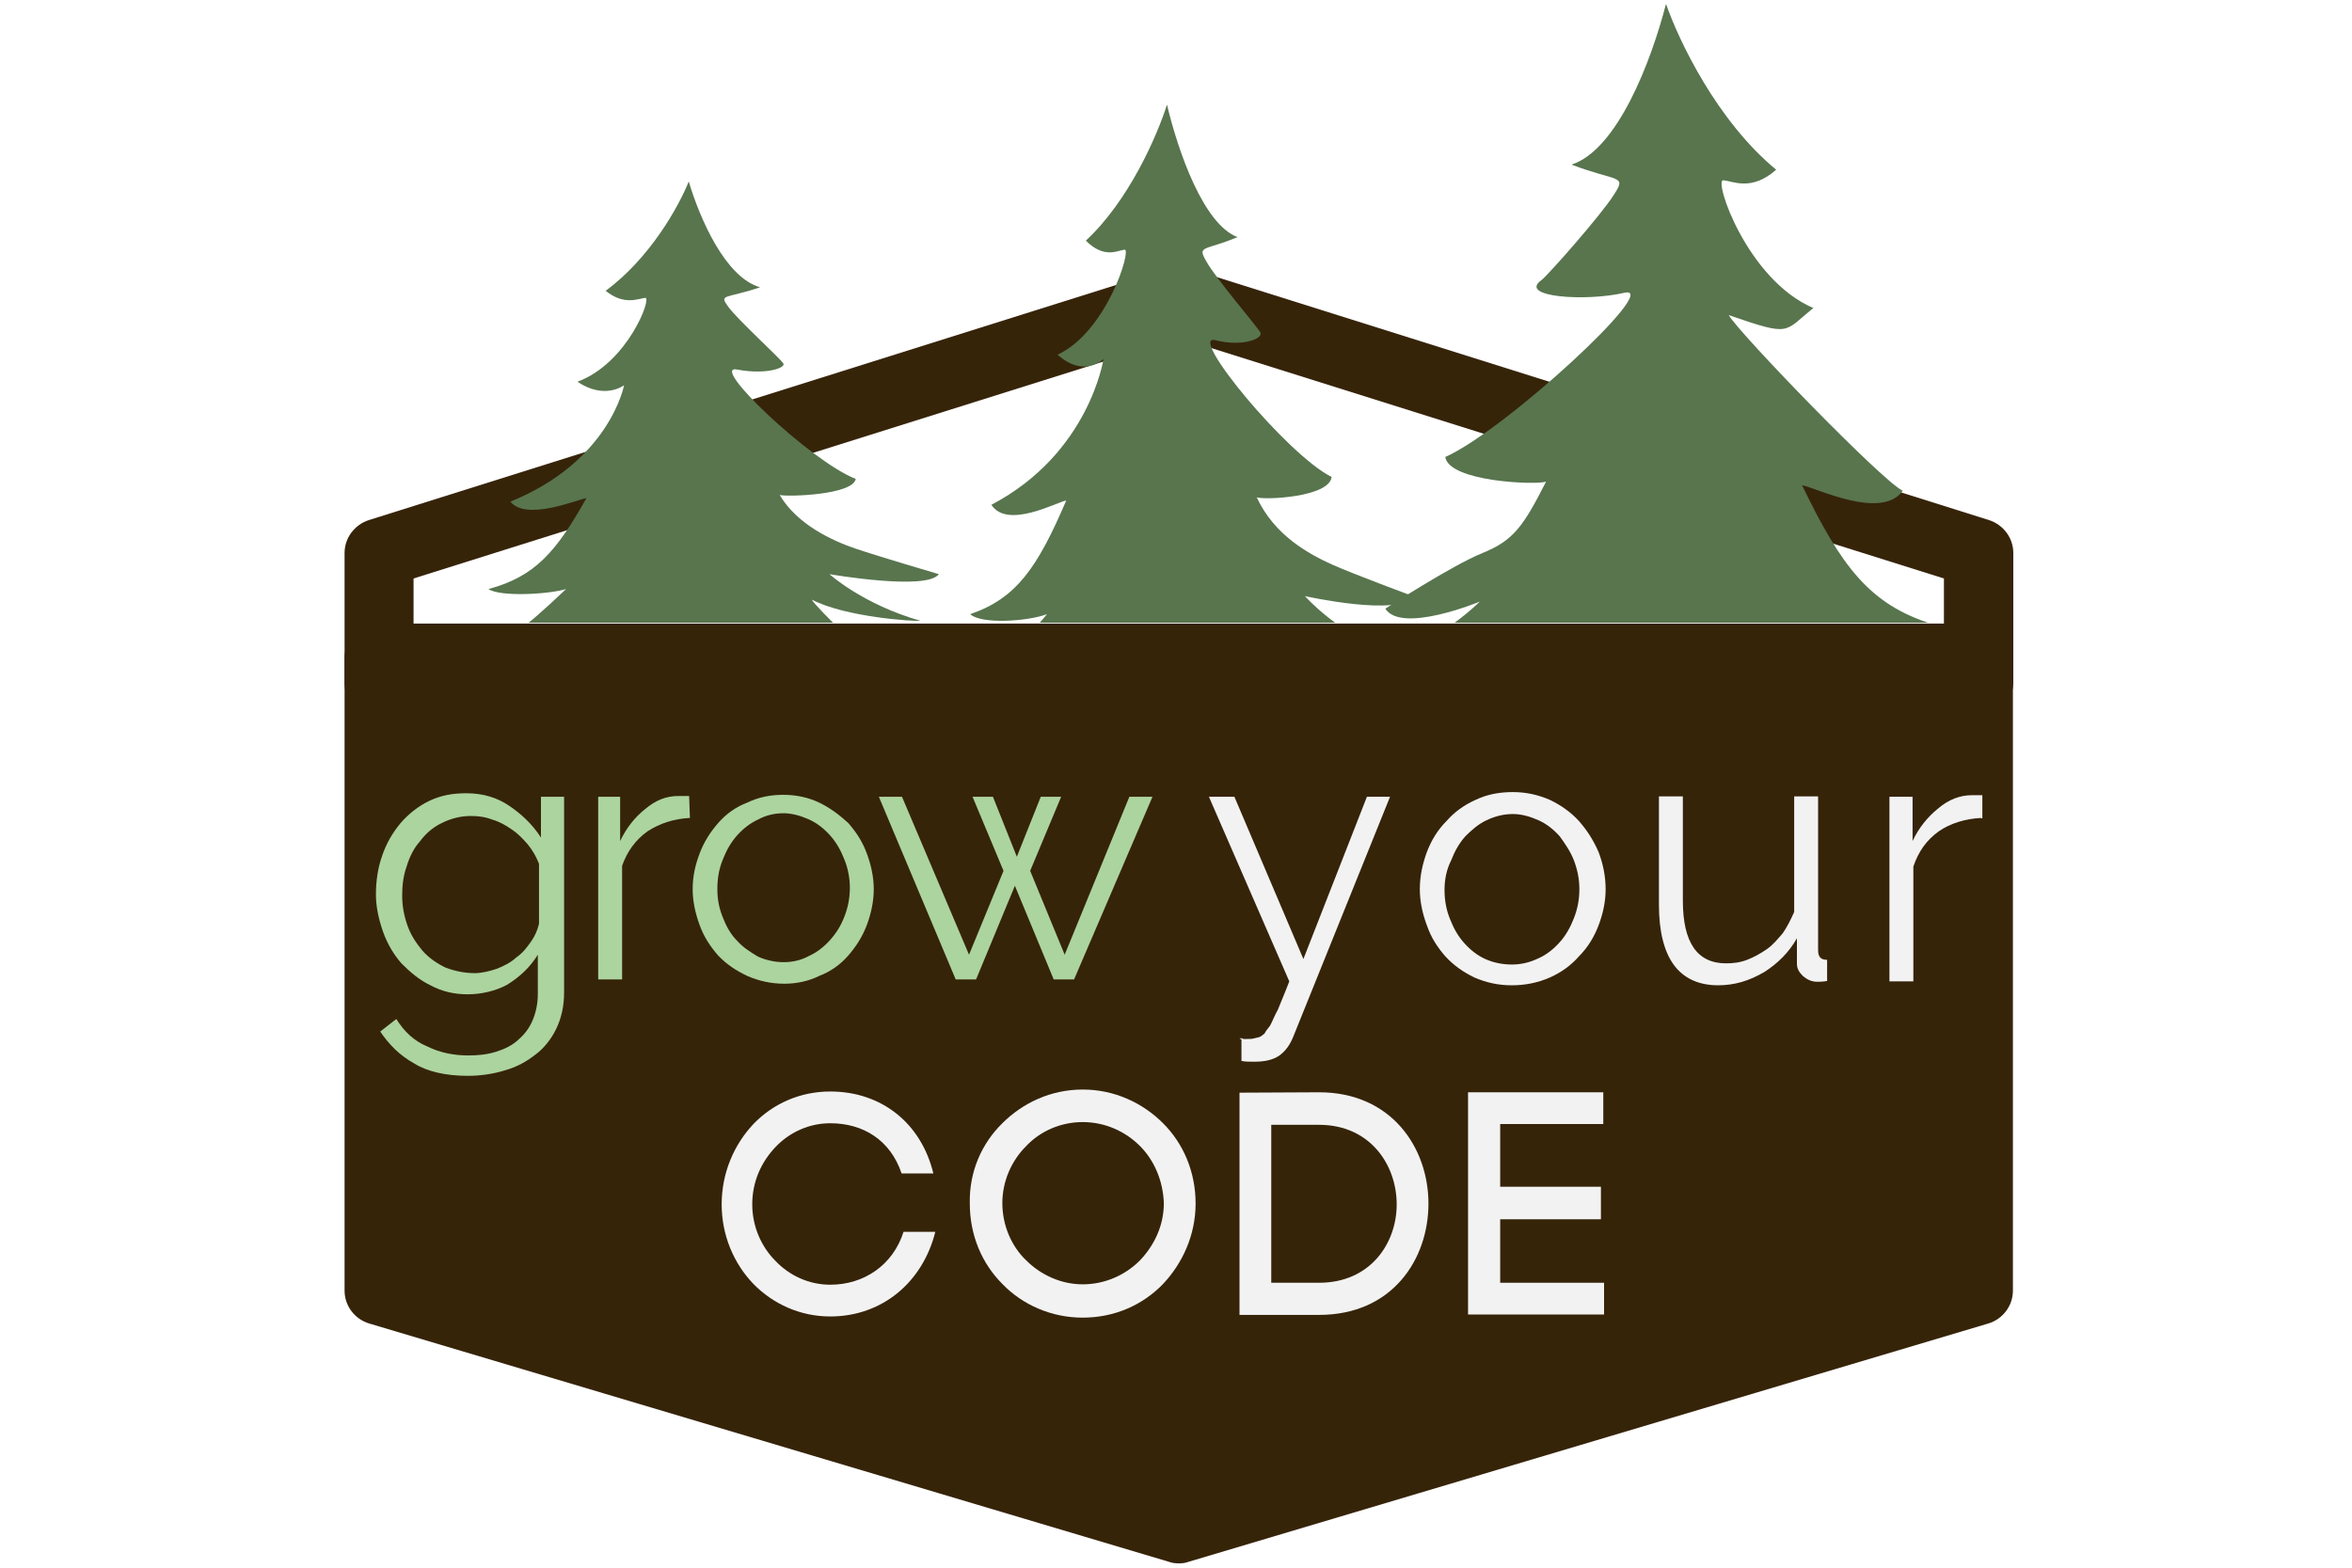
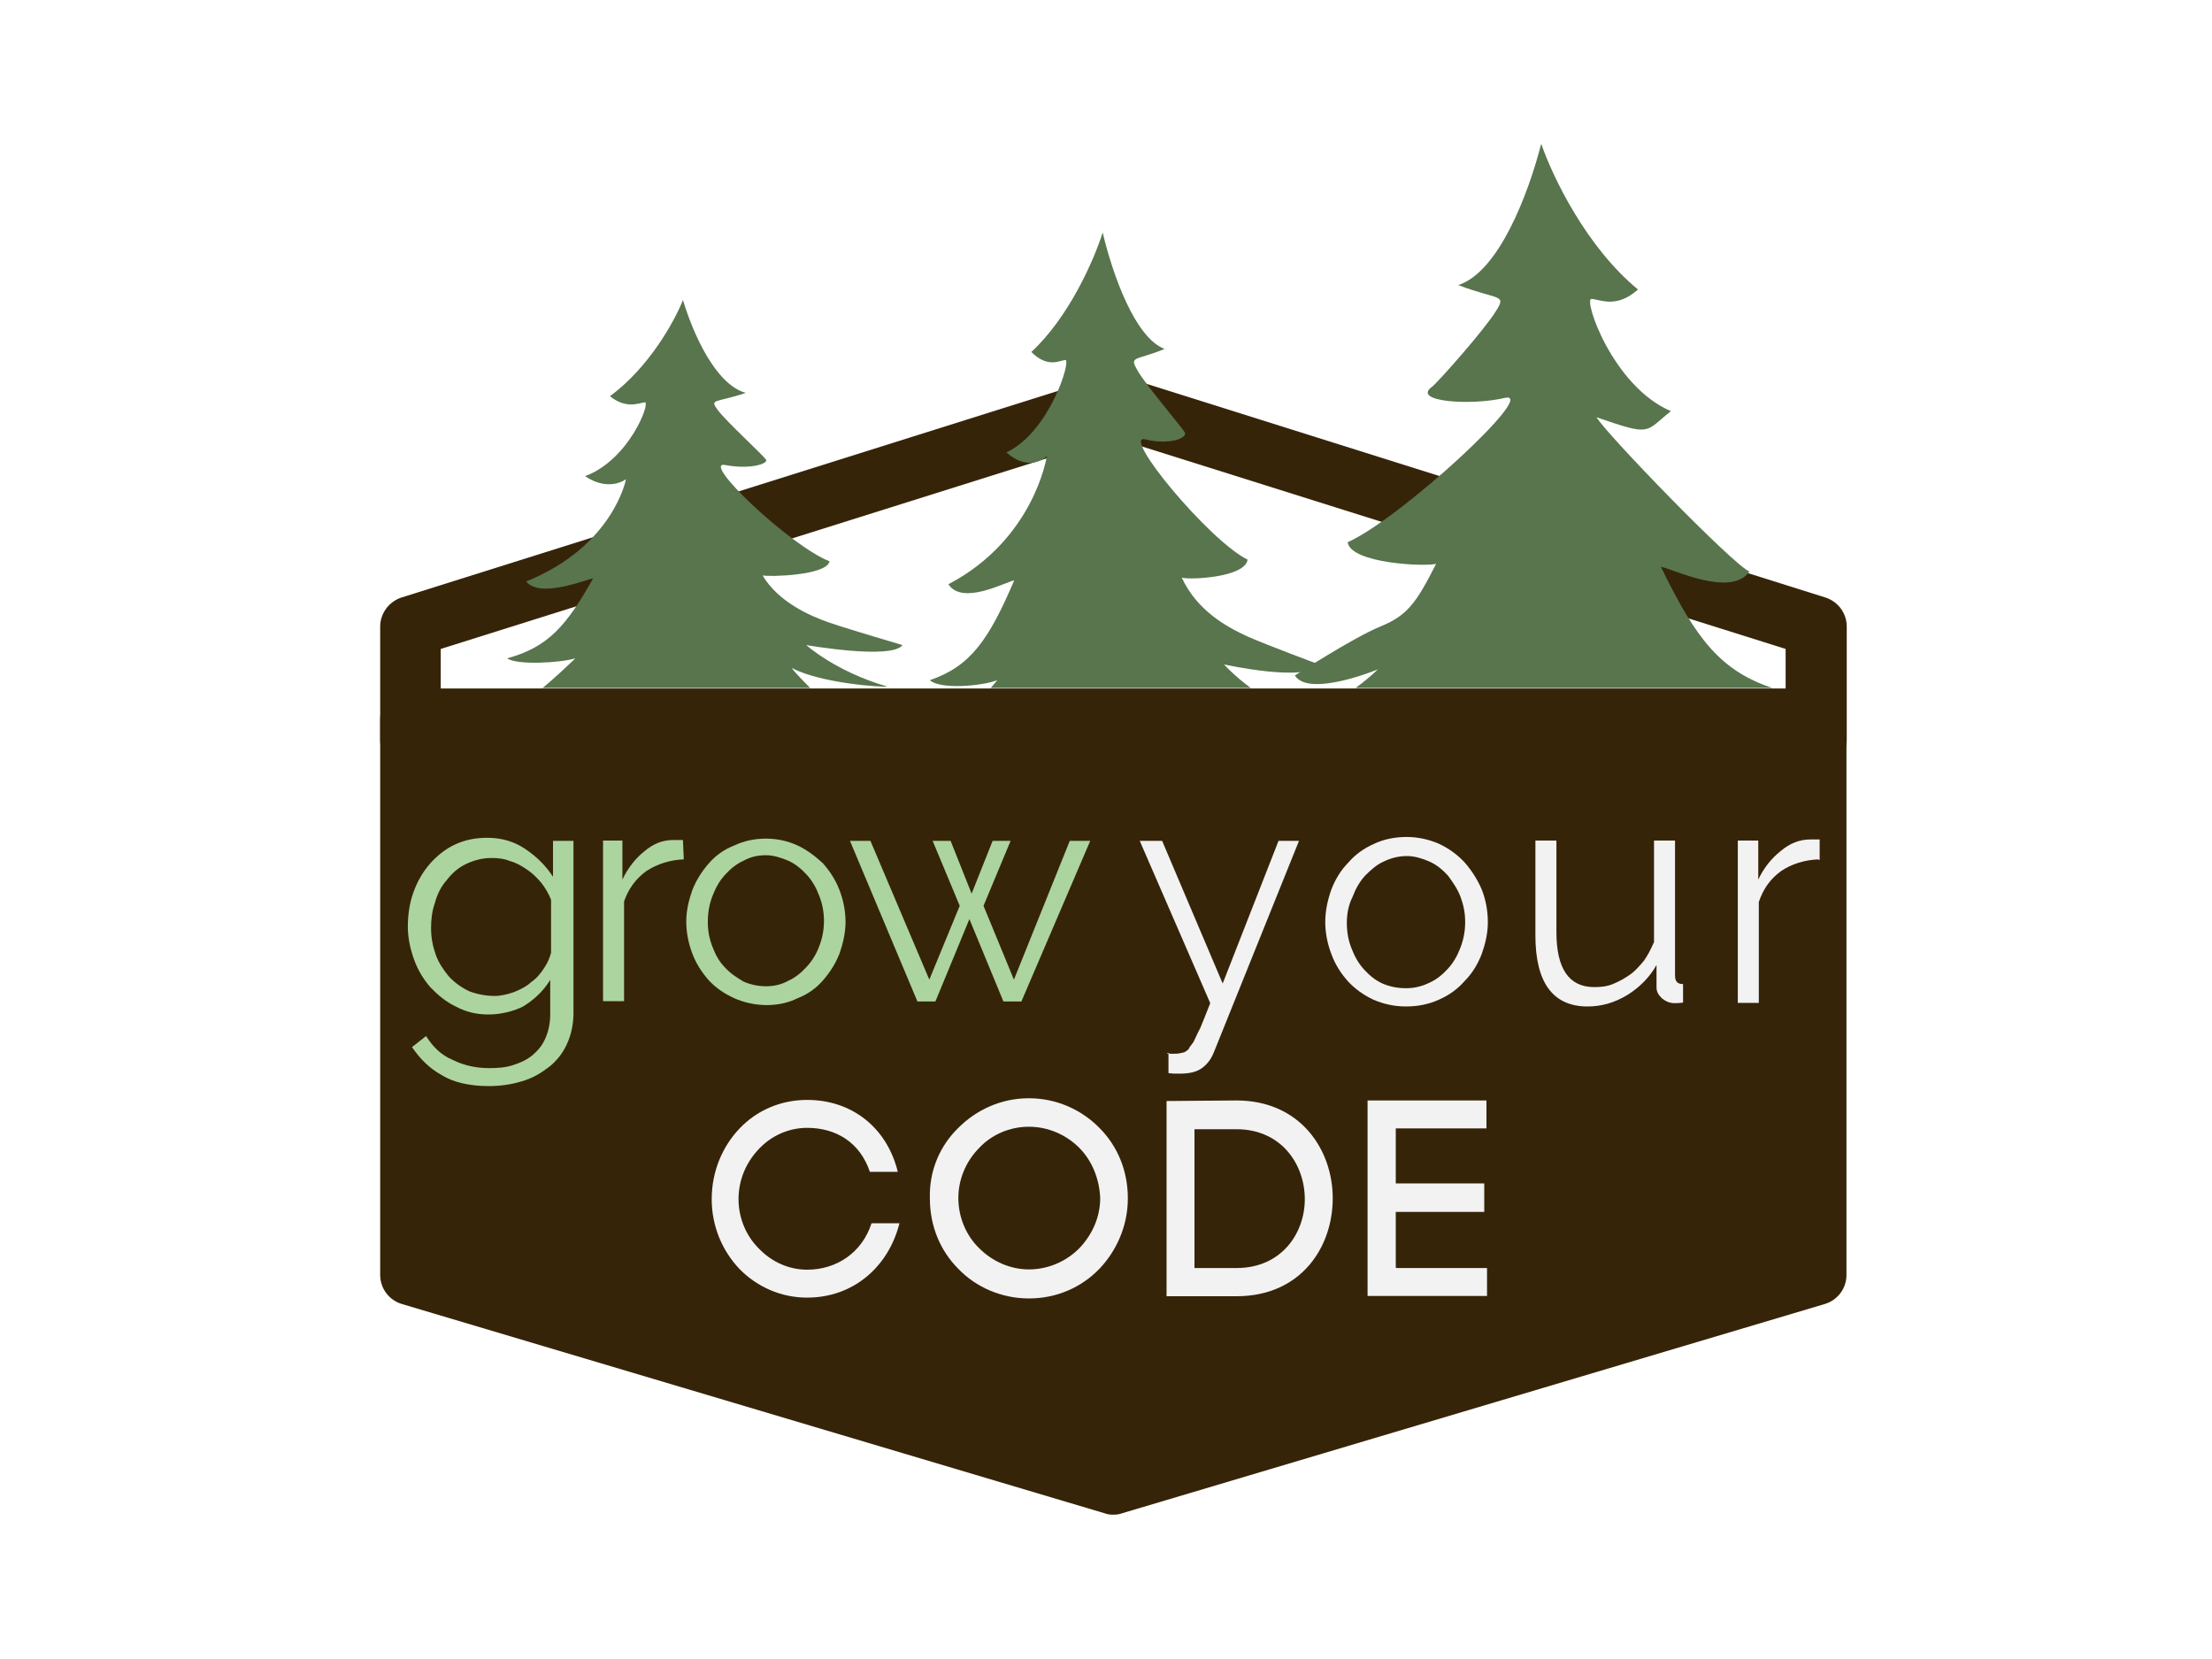
- <svg xmlns="http://www.w3.org/2000/svg" xmlns:xlink="http://www.w3.org/1999/xlink" version="1.1" id="Layer_1" x="0px" y="0px" viewBox="0 0 600 400" style="enable-background:new 0 0 600 400;" xml:space="preserve">
+ <svg xmlns="http://www.w3.org/2000/svg" xmlns:xlink="http://www.w3.org/1999/xlink" version="1.1" id="Layer_1" x="0px" y="0px" viewBox="0 0 800 600" style="enable-background:new 0 0 800 600;" xml:space="preserve">
  <style type="text/css">
	.st0{fill:#362409;}
	.st1{fill:#F2F2F2;}
	.st2{fill:#ACD49F;}
	.st3{clip-path:url(#SVGID_2_);fill:#58754E;}
	.st4{clip-path:url(#SVGID_4_);fill:#58754E;}
	.st5{clip-path:url(#SVGID_6_);fill:#58754E;}
</style>
  <g>
-     <path class="st0" d="M504.7,183h-408c-4.9,0-8.8-3.9-8.8-8.8v-33.1c0-3.8,2.5-7.2,6.2-8.4l204-64.2c1.7-0.5,3.6-0.5,5.3,0l204,64.2   c3.7,1.2,6.2,4.6,6.2,8.4v33.1C513.5,179.1,509.6,183,504.7,183z M105.5,165.4h390.4v-17.8L300.7,86.2l-195.2,61.4V165.4z" />
+     <path class="st0" d="M656.8,278.8H148.5c-6.1,0-11-4.9-11-11v-41.2c0-4.7,3.1-9,7.7-10.5l254.2-80c2.1-0.6,4.5-0.6,6.6,0l254.2,80   c4.6,1.5,7.7,5.7,7.7,10.5v41.2C667.7,274,662.9,278.8,656.8,278.8z M159.4,256.9h486.4v-22.2l-243.2-76.5l-243.2,76.5L159.4,256.9   L159.4,256.9z" />
    <g>
-       <polygon class="st0" points="504.7,167.9 504.7,329.3 300.7,390.1 96.8,329.3 96.8,167.9   " />
-       <path class="st0" d="M300.7,398.9c-0.8,0-1.7-0.1-2.5-0.4l-204-60.8c-3.7-1.1-6.3-4.5-6.3-8.4V167.9c0-4.9,3.9-8.8,8.8-8.8h408    c4.9,0,8.8,3.9,8.8,8.8v161.4c0,3.9-2.6,7.3-6.3,8.4l-204,60.8C302.4,398.8,301.6,398.9,300.7,398.9z M105.5,322.8L300.7,381    l195.2-58.2V176.7H105.5V322.8z" />
+       <polygon class="st0" points="656.8,260 656.8,461.1 402.6,536.8 148.6,461.1 148.6,260   " />
+       <path class="st0" d="M402.6,547.8c-1,0-2.1-0.1-3.1-0.5l-254.2-75.7c-4.6-1.4-7.8-5.6-7.8-10.5V260c0-6.1,4.9-11,11-11h508.3    c6.1,0,11,4.9,11,11v201.1c0,4.9-3.2,9.1-7.8,10.5l-254.2,75.7C404.7,547.7,403.8,547.8,402.6,547.8z M159.4,453l243.2,72.5    L645.8,453V271H159.4V453z" />
    </g>
    <g>
-       <path class="st1" d="M192.2,286.8c5-5.2,11.9-8.3,19.6-8.3c13.1,0,23.2,8.1,26.3,20.9H230c-2.9-8.6-9.9-12.8-18.2-12.8    c-5.4,0-10.4,2.3-14,6.1c-3.6,3.8-5.9,8.8-5.9,14.6c0,5.6,2.3,10.8,5.9,14.4c3.6,3.8,8.6,6.1,14,6.1c8.6,0,16-5,18.7-13.5h8.1    c-3.2,12.8-13.5,21.6-26.8,21.6c-7.7,0-14.6-3.2-19.6-8.3c-5-5.2-8.1-12.4-8.1-20.3C184.1,299.2,187.3,292,192.2,286.8z" />
-       <path class="st1" d="M255.7,286.6c5.2-5.2,12.4-8.6,20.5-8.6c8.1,0,15.3,3.4,20.5,8.6s8.3,12.4,8.3,20.5s-3.4,15.3-8.3,20.5    c-5.2,5.4-12.4,8.6-20.5,8.6c-7.9,0-15.3-3.2-20.5-8.6c-5.2-5.2-8.3-12.4-8.3-20.5C247.2,298.9,250.5,291.7,255.7,286.6z     M290.8,292.4c-3.8-3.8-9-6.1-14.6-6.1c-5.6,0-10.8,2.3-14.4,6.1c-3.8,3.8-6.1,9-6.1,14.6c0,5.6,2.3,11,6.1,14.6    c3.8,3.8,9,6.1,14.4,6.1c5.6,0,10.8-2.3,14.6-6.1c3.6-3.8,6.1-8.8,6.1-14.6C296.7,301.2,294.4,296,290.8,292.4z" />
-       <path class="st1" d="M336.5,278.7c18.5,0,27.9,14.2,27.9,28.4c0,14.2-9.2,28.4-27.9,28.4h-20.3v-56.7L336.5,278.7L336.5,278.7z     M336.5,327.3c13.1,0,19.8-10.1,19.8-20c0-10.1-6.8-20.3-19.8-20.3h-12.2v40.3H336.5z" />
-       <path class="st1" d="M382.9,327.3h26.3v8.1h-34.7v-56.7H409v8.1h-26.3v16h25.7v8.3h-25.7v16.2H382.9z" />
+       <path class="st1" d="M267.5,408.1c6.2-6.5,14.8-10.3,24.4-10.3c16.3,0,28.9,10.1,32.8,26h-10.1c-3.6-10.7-12.3-15.9-22.7-15.9    c-6.7,0-13,2.9-17.4,7.6c-4.5,4.7-7.4,11-7.4,18.2c0,7,2.9,13.5,7.4,17.9c4.5,4.7,10.7,7.6,17.4,7.6c10.7,0,19.9-6.2,23.3-16.8    h10.1c-4,15.9-16.8,26.9-33.4,26.9c-9.6,0-18.2-4-24.4-10.3c-6.2-6.5-10.1-15.4-10.1-25.3C257.4,423.6,261.3,414.6,267.5,408.1z" />
+       <path class="st1" d="M346.6,407.9c6.5-6.5,15.4-10.7,25.5-10.7s19.1,4.2,25.5,10.7c6.5,6.5,10.3,15.4,10.3,25.5    c0,10.1-4.2,19.1-10.3,25.5c-6.5,6.7-15.4,10.7-25.5,10.7c-9.8,0-19.1-4-25.5-10.7c-6.5-6.5-10.3-15.4-10.3-25.5    C336,423.2,340.1,414.2,346.6,407.9z M390.3,415.1c-4.7-4.7-11.2-7.6-18.2-7.6c-7,0-13.5,2.9-17.9,7.6c-4.7,4.7-7.6,11.2-7.6,18.2    c0,7,2.9,13.7,7.6,18.2c4.7,4.7,11.2,7.6,17.9,7.6c7,0,13.5-2.9,18.2-7.6c4.5-4.7,7.6-11,7.6-18.2    C397.6,426.1,394.8,419.6,390.3,415.1z" />
+       <path class="st1" d="M447.2,398c23,0,34.8,17.7,34.8,35.4c0,17.7-11.5,35.4-34.8,35.4h-25.3v-70.6L447.2,398L447.2,398z     M447.2,458.6c16.3,0,24.7-12.6,24.7-24.9c0-12.6-8.5-25.3-24.7-25.3H432v50.2H447.2z" />
+       <path class="st1" d="M505,458.6h32.8v10.1h-43.2V398h43v10.1h-32.8v19.9h32v10.3h-32v20.2H505z" />
    </g>
    <g>
      <g>
-         <path class="st2" d="M119.3,253.7c-3.4,0-6.5-0.7-9.5-2.3c-2.9-1.4-5.2-3.4-7.4-5.6c-2-2.3-3.6-5-4.7-8.1     c-1.1-3.2-1.8-6.3-1.8-9.5c0-3.4,0.5-6.8,1.6-9.9c1.1-3.2,2.7-5.9,4.7-8.3c2-2.3,4.5-4.3,7.2-5.6c2.9-1.4,5.9-2,9.5-2     c4.3,0,7.9,1.1,11,3.2s5.9,4.7,8.1,8.1v-10.4h5.9v50c0,3.4-0.7,6.5-2,9.2s-3.2,5-5.2,6.5c-2.3,1.8-4.7,3.2-7.9,4.1     c-2.9,0.9-6.1,1.4-9.5,1.4c-5.6,0-10.4-1.1-13.7-3.2c-3.6-2-6.3-4.7-8.6-8.1l4.1-3.2c2,3.2,4.5,5.6,7.9,7     c3.2,1.6,6.8,2.3,10.4,2.3c2.5,0,4.7-0.2,7-0.9s4.1-1.6,5.6-2.9c1.6-1.4,2.9-2.9,3.8-5s1.4-4.3,1.4-7v-9.9     c-2,3.2-4.5,5.6-7.9,7.7C126.5,252.8,122.9,253.7,119.3,253.7z M121.1,248.3c1.8,0,3.8-0.5,5.6-1.1c1.8-0.7,3.6-1.6,5-2.9     c1.6-1.1,2.7-2.5,3.8-4.1c1.1-1.6,1.6-2.9,2-4.5v-15.3c-0.7-1.8-1.6-3.4-2.9-5c-1.4-1.6-2.7-2.9-4.1-3.8c-1.6-1.1-3.2-2-5-2.5     c-1.8-0.7-3.6-0.9-5.4-0.9c-2.7,0-5.2,0.7-7.4,1.8c-2.3,1.1-4.1,2.7-5.6,4.7c-1.6,1.8-2.7,4.1-3.4,6.5c-0.9,2.5-1.1,5-1.1,7.4     c0,2.7,0.5,5.2,1.4,7.7s2.3,4.5,3.8,6.3c1.6,1.8,3.6,3.2,5.9,4.3C116.1,247.8,118.6,248.3,121.1,248.3z" />
+         <path class="st2" d="M176.6,366.9c-4.2,0-8.1-0.9-11.8-2.9c-3.6-1.7-6.5-4.2-9.2-7c-2.5-2.9-4.5-6.2-5.9-10.1     c-1.4-4-2.2-7.8-2.2-11.8c0-4.2,0.6-8.5,2-12.3c1.4-4,3.4-7.4,5.9-10.3c2.5-2.9,5.6-5.4,9-7c3.6-1.7,7.4-2.5,11.8-2.5     c5.4,0,9.8,1.4,13.7,4c3.9,2.6,7.4,5.9,10.1,10.1v-13h7.4v62.3c0,4.2-0.9,8.1-2.5,11.5c-1.6,3.4-4,6.2-6.5,8.1     c-2.9,2.2-5.9,4-9.8,5.1c-3.6,1.1-7.6,1.7-11.8,1.7c-7,0-13-1.4-17.1-4c-4.5-2.5-7.8-5.9-10.7-10.1l5.1-4c2.5,4,5.6,7,9.8,8.7     c4,2,8.5,2.9,13,2.9c3.1,0,5.9-0.2,8.7-1.1s5.1-2,7-3.6c2-1.7,3.6-3.6,4.7-6.2c1.1-2.6,1.7-5.4,1.7-8.7v-12.3     c-2.5,4-5.6,7-9.8,9.6C185.6,365.8,181.1,366.9,176.6,366.9z M178.9,360.2c2.2,0,4.7-0.6,7-1.4c2.2-0.9,4.5-2,6.2-3.6     c2-1.4,3.4-3.1,4.7-5.1s2-3.6,2.5-5.6v-19.1c-0.9-2.2-2-4.2-3.6-6.2c-1.7-2-3.4-3.6-5.1-4.7c-2-1.4-4-2.5-6.2-3.1     c-2.2-0.9-4.5-1.1-6.7-1.1c-3.4,0-6.5,0.9-9.2,2.2c-2.9,1.4-5.1,3.4-7,5.9c-2,2.2-3.4,5.1-4.2,8.1c-1.1,3.1-1.4,6.2-1.4,9.2     c0,3.4,0.6,6.5,1.7,9.6s2.9,5.6,4.7,7.8c2,2.2,4.5,4,7.4,5.4C172.6,359.6,175.8,360.2,178.9,360.2z" />
      </g>
      <g>
-         <path class="st2" d="M176,208.7c-4.1,0.2-7.7,1.4-10.8,3.4c-3.2,2.3-5.2,5.2-6.5,8.8v29h-6.1v-46.6h5.6v11.3     c1.6-3.4,3.8-6.1,6.3-8.1c2.7-2.3,5.4-3.4,8.6-3.4c0.5,0,1.1,0,1.6,0c0.5,0,0.9,0,1.1,0L176,208.7z" />
-         <path class="st2" d="M200.1,251c-3.4,0-6.5-0.7-9.5-2c-2.9-1.4-5.2-2.9-7.4-5.2c-2-2.3-3.6-4.7-4.7-7.7s-1.8-6.1-1.8-9.2     c0-3.4,0.7-6.3,1.8-9.2c1.1-2.9,2.7-5.4,4.7-7.7c2-2.3,4.5-4.1,7.4-5.2c2.9-1.4,5.9-2,9.2-2c3.4,0,6.5,0.7,9.2,2     c2.9,1.4,5.2,3.2,7.4,5.2c2,2.3,3.6,4.7,4.7,7.7c1.1,2.9,1.8,6.1,1.8,9.2s-0.7,6.3-1.8,9.2c-1.1,2.9-2.7,5.4-4.7,7.7     c-2,2.3-4.5,4.1-7.4,5.2C206.4,250.3,203.3,251,200.1,251z M183,226.9c0,2.7,0.5,5,1.4,7.2c0.9,2.3,2,4.3,3.6,5.9     c1.6,1.8,3.4,2.9,5.4,4.1c2,0.9,4.3,1.4,6.5,1.4c2.3,0,4.5-0.5,6.5-1.6c2-0.9,3.8-2.3,5.4-4.1c1.6-1.8,2.7-3.6,3.6-5.9     c0.9-2.3,1.4-4.7,1.4-7.4c0-2.5-0.5-5-1.4-7.2c-0.9-2.3-2-4.3-3.6-6.1s-3.4-3.2-5.4-4.1c-2-0.9-4.3-1.6-6.5-1.6     c-2.3,0-4.5,0.5-6.5,1.6c-2,0.9-3.8,2.3-5.4,4.1c-1.6,1.8-2.7,3.8-3.6,6.1C183.4,221.7,183,224.2,183,226.9z" />
-         <path class="st2" d="M288.1,203.3h5.9l-20,46.6h-5.2l-9.9-23.9l-9.9,23.9h-5.2l-19.6-46.6h5.9l17.1,40.3l8.8-21.4l-7.9-18.9h5.2     l6.1,15.3l6.1-15.3h5.2l-7.9,18.9l8.8,21.4L288.1,203.3z" />
+         <path class="st2" d="M247.3,310.8c-5.1,0.2-9.6,1.7-13.5,4.2c-4,2.9-6.5,6.5-8.1,11v36.1h-7.6v-58.1h7v14.1     c2-4.2,4.7-7.6,7.8-10.1c3.4-2.9,6.7-4.2,10.7-4.2c0.6,0,1.4,0,2,0c0.6,0,1.1,0,1.4,0L247.3,310.8z" />
+         <path class="st2" d="M277.3,363.5c-4.2,0-8.1-0.9-11.8-2.5c-3.6-1.7-6.5-3.6-9.2-6.5c-2.5-2.9-4.5-5.9-5.9-9.6s-2.2-7.6-2.2-11.5     c0-4.2,0.9-7.8,2.2-11.5c1.4-3.6,3.4-6.7,5.9-9.6c2.5-2.9,5.6-5.1,9.2-6.5c3.6-1.7,7.4-2.5,11.5-2.5c4.2,0,8.1,0.9,11.5,2.5     c3.6,1.7,6.5,4,9.2,6.5c2.5,2.9,4.5,5.9,5.9,9.6c1.4,3.6,2.2,7.6,2.2,11.5s-0.9,7.8-2.2,11.5c-1.4,3.6-3.4,6.7-5.9,9.6     c-2.5,2.9-5.6,5.1-9.2,6.5C285.1,362.7,281.3,363.5,277.3,363.5z M256,333.5c0,3.4,0.6,6.2,1.7,9c1.1,2.9,2.5,5.4,4.5,7.4     c2,2.2,4.2,3.6,6.7,5.1c2.5,1.1,5.4,1.7,8.1,1.7c2.9,0,5.6-0.6,8.1-2c2.5-1.1,4.7-2.9,6.7-5.1c2-2.2,3.4-4.5,4.5-7.4     s1.7-5.9,1.7-9.2c0-3.1-0.6-6.2-1.7-9c-1.1-2.9-2.5-5.4-4.5-7.6c-2-2.2-4.2-4-6.7-5.1c-2.5-1.1-5.4-2-8.1-2c-2.9,0-5.6,0.6-8.1,2     c-2.5,1.1-4.7,2.9-6.7,5.1c-2,2.2-3.4,4.7-4.5,7.6C256.5,327,256,330.1,256,333.5z" />
+         <path class="st2" d="M386.9,304.1h7.4l-24.9,58.1h-6.5l-12.3-29.8l-12.3,29.8h-6.5l-24.4-58.1h7.4l21.3,50.2l11-26.7l-9.8-23.5     h6.5l7.6,19.1l7.6-19.1h6.5l-9.8,23.5l11,26.7L386.9,304.1z" />
      </g>
    </g>
    <g>
-       <path class="st1" d="M316.3,264.9c0.2,0,0.7,0,0.9,0.2c0.2,0,0.7,0,0.9,0c0.7,0,1.4,0,2-0.2c0.7-0.2,1.1-0.2,1.6-0.5    c0.2-0.2,0.7-0.5,0.9-0.7c0.2-0.5,0.7-1.1,1.4-2c0.5-0.9,1.1-2.5,2-4.1c0.7-1.8,1.8-4.3,2.9-7.2l-20.5-47.1h6.5l17.6,41.4    l16.2-41.4h5.9L330,264.3c-0.9,2.3-2,3.8-3.6,5c-1.6,1.1-3.6,1.6-6.5,1.6c-1.1,0-2.3,0-3.2-0.2v-5.6H316.3z" />
-       <path class="st1" d="M385.6,251.4c-3.4,0-6.5-0.7-9.5-2c-2.9-1.4-5.4-3.2-7.4-5.4c-2-2.3-3.6-4.7-4.7-7.9    c-1.1-2.9-1.8-6.1-1.8-9.2c0-3.4,0.7-6.5,1.8-9.5c1.1-2.9,2.7-5.6,5-7.9c2-2.3,4.5-4.1,7.4-5.4c2.9-1.4,6.1-2,9.5-2    c3.4,0,6.5,0.7,9.5,2c2.9,1.4,5.4,3.2,7.4,5.4c2,2.3,3.6,4.7,5,7.9c1.1,2.9,1.8,6.1,1.8,9.5c0,3.2-0.7,6.3-1.8,9.2    c-1.1,2.9-2.7,5.6-5,7.9c-2,2.3-4.5,4.1-7.4,5.4C392.2,250.8,389,251.4,385.6,251.4z M368.5,227.1c0,2.7,0.5,5.2,1.4,7.4    c0.9,2.3,2,4.3,3.6,6.1c1.6,1.8,3.4,3.2,5.4,4.1c2,0.9,4.3,1.4,6.8,1.4c2.3,0,4.5-0.5,6.8-1.6c2-0.9,3.8-2.3,5.4-4.1    c1.6-1.8,2.7-3.8,3.6-6.1c0.9-2.3,1.4-4.7,1.4-7.4c0-2.7-0.5-5-1.4-7.4c-0.9-2.3-2.3-4.3-3.6-6.1c-1.6-1.8-3.4-3.2-5.4-4.1    c-2-0.9-4.3-1.6-6.5-1.6c-2.3,0-4.5,0.5-6.8,1.6c-2,0.9-3.8,2.5-5.4,4.1c-1.6,1.8-2.7,3.8-3.6,6.1    C369,221.9,368.5,224.4,368.5,227.1z" />
-       <path class="st1" d="M438.3,251.4c-5,0-8.8-1.8-11.3-5.2c-2.5-3.4-3.8-8.6-3.8-15.3v-27.7h6.1v26.6c0,10.6,3.6,16,11,16    c1.8,0,3.6-0.2,5.4-0.9c1.8-0.7,3.4-1.6,5-2.7c1.6-1.1,2.7-2.5,4.1-4.1c1.1-1.6,2-3.4,2.9-5.4v-29.5h6.1v39.2    c0,1.8,0.7,2.5,2.3,2.5v5.4c-1.1,0.2-2,0.2-2.5,0.2c-1.4,0-2.5-0.5-3.6-1.4c-0.9-0.9-1.6-1.8-1.6-3.2v-6.5c-2,3.6-5,6.5-8.3,8.6    C446.2,250.3,442.4,251.4,438.3,251.4z" />
-       <path class="st1" d="M505.4,208.7c-4.1,0.2-7.9,1.4-10.8,3.4c-3.2,2.3-5.2,5.2-6.5,9v29.3H482v-47.1h5.9v11.3    c1.6-3.4,3.8-6.1,6.5-8.3c2.7-2.3,5.6-3.4,8.6-3.4c0.5,0,1.1,0,1.6,0s0.9,0,1.1,0v5.9H505.4z" />
+       <path class="st1" d="M422.1,380.9c0.2,0,0.9,0,1.1,0.2c0.2,0,0.9,0,1.1,0c0.9,0,1.7,0,2.5-0.2c0.9-0.2,1.4-0.2,2-0.6    c0.2-0.2,0.9-0.6,1.1-0.9c0.2-0.6,0.9-1.4,1.7-2.5c0.6-1.1,1.4-3.1,2.5-5.1c0.9-2.2,2.2-5.4,3.6-9l-25.5-58.7h8.1l21.9,51.6    l20.2-51.6h7.4l-30.6,76c-1.1,2.9-2.5,4.7-4.5,6.2c-2,1.4-4.5,2-8.1,2c-1.4,0-2.9,0-4-0.2v-7h-0.5V380.9z" />
+       <path class="st1" d="M508.4,364c-4.2,0-8.1-0.9-11.8-2.5c-3.6-1.7-6.7-4-9.2-6.7c-2.5-2.9-4.5-5.9-5.9-9.8    c-1.4-3.6-2.2-7.6-2.2-11.5c0-4.2,0.9-8.1,2.2-11.8c1.4-3.6,3.4-7,6.2-9.8c2.5-2.9,5.6-5.1,9.2-6.7c3.6-1.7,7.6-2.5,11.8-2.5    s8.1,0.9,11.8,2.5c3.6,1.7,6.7,4,9.2,6.7c2.5,2.9,4.5,5.9,6.2,9.8c1.4,3.6,2.2,7.6,2.2,11.8c0,4-0.9,7.8-2.2,11.5    c-1.4,3.6-3.4,7-6.2,9.8c-2.5,2.9-5.6,5.1-9.2,6.7C516.6,363.3,512.6,364,508.4,364z M487.1,333.8c0,3.4,0.6,6.5,1.7,9.2    c1.1,2.9,2.5,5.4,4.5,7.6s4.2,4,6.7,5.1c2.5,1.1,5.4,1.7,8.5,1.7c2.9,0,5.6-0.6,8.5-2c2.5-1.1,4.7-2.9,6.7-5.1    c2-2.2,3.4-4.7,4.5-7.6c1.1-2.9,1.7-5.9,1.7-9.2c0-3.4-0.6-6.2-1.7-9.2c-1.1-2.9-2.9-5.4-4.5-7.6c-2-2.2-4.2-4-6.7-5.1    c-2.5-1.1-5.4-2-8.1-2c-2.9,0-5.6,0.6-8.5,2c-2.5,1.1-4.7,3.1-6.7,5.1c-2,2.2-3.4,4.7-4.5,7.6    C487.7,327.3,487.1,330.4,487.1,333.8z" />
+       <path class="st1" d="M574.1,364c-6.2,0-11-2.2-14.1-6.5c-3.1-4.2-4.7-10.7-4.7-19.1V304h7.6v33.1c0,13.2,4.5,19.9,13.7,19.9    c2.2,0,4.5-0.2,6.7-1.1c2.2-0.9,4.2-2,6.2-3.4c2-1.4,3.4-3.1,5.1-5.1c1.4-2,2.5-4.2,3.6-6.7V304h7.6v48.8c0,2.2,0.9,3.1,2.9,3.1    v6.7c-1.4,0.2-2.5,0.2-3.1,0.2c-1.7,0-3.1-0.6-4.5-1.7c-1.1-1.1-2-2.2-2-4v-8.1c-2.5,4.5-6.2,8.1-10.3,10.7    C583.9,362.7,579.2,364,574.1,364z" />
+       <path class="st1" d="M657.7,310.8c-5.1,0.2-9.8,1.7-13.5,4.2c-4,2.9-6.5,6.5-8.1,11.2v36.5h-7.6v-58.7h7.4v14.1    c2-4.2,4.7-7.6,8.1-10.3c3.4-2.9,7-4.2,10.7-4.2c0.6,0,1.4,0,2,0s1.1,0,1.4,0v7.4h-0.4V310.8z" />
    </g>
    <g>
      <g>
-         <defs>
-           <rect id="SVGID_1_" x="60.7" y="1.1" width="464.3" height="157.8" />
-         </defs>
-         <clipPath id="SVGID_2_">
-           <use xlink:href="#SVGID_1_" style="overflow:visible;" />
-         </clipPath>
-         <path class="st3" d="M211.6,146.5c0,0,24.8,4.3,27.9,0c0,0-15.3-4.5-21.2-6.5c-5.9-2-14.9-6.1-19.4-13.7c2,0.5,18.7,0,19.4-4.1     c-11.5-4.5-37.8-29.5-30.2-27.9c7.4,1.4,12.6-0.5,11.7-1.6c-0.9-1.4-11.5-11-14-14.4c-2.5-3.4-0.7-2,8.1-5     c-8.8-2.5-15.3-17.3-18.2-27c-2.5,6.3-9.9,19.6-21.2,27.9c4.7,3.8,8.3,2,10.1,1.8c1.8-0.2-4.5,16.7-17.3,21.4     c7,4.7,11.9,0.9,11.9,0.9s-3.6,19.4-29,29.7c4.1,5,16.9-0.5,19.4-0.9c-7.7,13.7-13.1,20-25,23.2c2.9,2,15.1,1.4,19.8,0     c-11.9,11.3-15.1,13.3-20.9,13.7c6.8,6.8,14,1.4,14.9,1.1c-1.1,5.2-20,10.8-20,10.8c3.8,2.9,10.4,2,18.7,0.9     c8.3-1.1,42.1-7.4,42.1-7.4s43,9.2,54.9,8.6c-11-8.3-26.3-23.4-27-25c8.6,4.5,26.3,5.6,27.7,5.4     C220.1,154.2,211.6,146.5,211.6,146.5z" />
+         <g>
+           <defs>
+             <rect id="SVGID_1_" x="103.6" y="52.2" width="578.5" height="196.6" />
+           </defs>
+           <clipPath id="SVGID_2_">
+             <use xlink:href="#SVGID_1_" style="overflow:visible;" />
+           </clipPath>
+           <path class="st3" d="M291.6,233.3c0,0,30.9,5.4,34.8,0c0,0-19.1-5.6-26.4-8.1s-18.6-7.6-24.2-17.1c2.5,0.6,23.3,0,24.2-5.1      c-14.3-5.6-47.1-36.8-37.6-34.8c9.2,1.7,15.7-0.6,14.6-2c-1.1-1.7-14.3-13.7-17.4-17.9c-3.1-4.2-0.9-2.5,10.1-6.2      c-11-3.1-19.1-21.6-22.7-33.6c-3.1,7.8-12.3,24.4-26.4,34.8c5.9,4.7,10.3,2.5,12.6,2.2c2.2-0.2-5.6,20.8-21.6,26.7      c8.7,5.9,14.8,1.1,14.8,1.1s-4.5,24.2-36.1,37c5.1,6.2,21.1-0.6,24.2-1.1c-9.6,17.1-16.3,24.9-31.1,28.9      c3.6,2.5,18.8,1.7,24.7,0c-14.8,14.1-18.8,16.6-26,17.1c8.5,8.5,17.4,1.7,18.6,1.4c-1.4,6.5-24.9,13.5-24.9,13.5      c4.7,3.6,13,2.5,23.3,1.1c10.3-1.4,52.5-9.2,52.5-9.2s53.6,11.5,68.4,10.7c-13.7-10.3-32.8-29.2-33.6-31.1      c10.7,5.6,32.8,7,34.5,6.7C302.2,242.9,291.6,233.3,291.6,233.3z" />
+         </g>
      </g>
      <g>
-         <defs>
-           <rect id="SVGID_3_" x="60.7" y="1.1" width="464.3" height="157.8" />
-         </defs>
-         <clipPath id="SVGID_4_">
-           <use xlink:href="#SVGID_3_" style="overflow:visible;" />
-         </clipPath>
-         <path class="st4" d="M377.5,153.5c0,0-20,8.3-24.1,1.8c0,0,16.9-11,24.8-14.2s10.4-6.8,16.2-18.2c-2.7,0.9-24.8,0-25.7-6.3     c15.3-6.8,55.6-44.1,45.7-41.9c-9.9,2.3-27.2,1.1-21.2-3.2c1.8-1.4,15.3-16.7,18.5-21.8c3.4-5.2,0.9-3.2-10.8-7.7     c11.7-3.8,20.3-26.3,24.1-41c3.4,9.7,13.1,29.9,28.1,42.3c-6.3,5.6-11,2.9-13.5,2.7c-2.5-0.2,6.1,25.4,23,32.6     c-7.7,6.1-5.4,7.4-21.6,1.8c2.7,4.7,39.6,42.8,44.4,44.8c-5.4,7.7-22.5-0.9-25.7-1.4c10.1,20.9,17.3,30.4,33.1,35.4     c-3.8,3.2-20,2.3-26.3,0c15.8,17.1,20,20.3,27.7,20.9c-9,10.4-18.5,2.3-19.8,1.6c1.6,7.9,26.6,16.4,26.6,16.4     c-5.2,4.5-13.7,3.2-24.8,1.4c-11-1.8-55.6-11.3-55.6-11.3s-56.7,14-72.5,13.1c14.6-12.8,34.9-35.8,35.8-38.3     c-11.3,7-34.9,8.6-36.7,8.1C366.3,165,377.5,153.5,377.5,153.5z" />
+         <g>
+           <defs>
+             <rect id="SVGID_3_" x="103.6" y="52.2" width="578.5" height="196.6" />
+           </defs>
+           <clipPath id="SVGID_4_">
+             <use xlink:href="#SVGID_3_" style="overflow:visible;" />
+           </clipPath>
+           <path class="st4" d="M498.3,242.1c0,0-24.9,10.3-30,2.2c0,0,21.1-13.7,30.9-17.7c9.8-4,13-8.5,20.2-22.7c-3.4,1.1-30.9,0-32-7.8      c19.1-8.5,69.3-54.9,56.9-52.2c-12.3,2.9-33.9,1.4-26.4-4c2.2-1.7,19.1-20.8,23-27.2c4.2-6.5,1.1-4-13.5-9.6      c14.6-4.7,25.3-32.8,30-51.1c4.2,12.1,16.3,37.3,35,52.7c-7.8,7-13.7,3.6-16.8,3.4c-3.1-0.2,7.6,31.6,28.7,40.6      c-9.6,7.6-6.7,9.2-26.9,2.2c3.4,5.9,49.3,53.3,55.3,55.8c-6.7,9.6-28-1.1-32-1.7c12.6,26,21.6,37.9,41.2,44.1      c-4.7,4-24.9,2.9-32.8,0c19.7,21.3,24.9,25.3,34.5,26c-11.2,13-23,2.9-24.7,2c2,9.8,33.1,20.4,33.1,20.4      c-6.5,5.6-17.1,4-30.9,1.7c-13.7-2.2-69.3-14.1-69.3-14.1s-70.6,17.4-90.3,16.3c18.2-15.9,43.5-44.6,44.6-47.7      c-14.1,8.7-43.5,10.7-45.7,10.1C484.4,256.4,498.3,242.1,498.3,242.1z" />
+         </g>
      </g>
      <g>
-         <defs>
-           <rect id="SVGID_5_" x="124.7" y="1.1" width="367.2" height="157.8" />
-         </defs>
-         <clipPath id="SVGID_6_">
-           <use xlink:href="#SVGID_5_" style="overflow:visible;" />
-         </clipPath>
-         <path class="st5" d="M332.9,152.1c0,0,24.3,5.4,27.5,0c0,0-15.1-5.6-20.7-8.1c-5.9-2.7-14.6-7.4-19.1-17.1c2,0.7,18.5,0,19.1-5.2     c-11.3-5.6-36.9-36.7-29.7-34.9c7.2,1.8,12.4-0.5,11.5-2c-0.9-1.6-11.3-13.7-13.7-18c-2.5-4.3-0.7-2.7,7.9-6.3     c-8.6-3.2-15.1-21.6-18-33.8c-2.5,7.9-9.7,24.5-20.7,34.7c4.7,4.7,8.1,2.5,9.9,2.3c1.8-0.2-4.5,20.9-17.1,26.8     c6.8,6.1,11.7,1.1,11.7,1.1s-3.6,24.1-28.6,37.2c4.1,6.3,16.7-0.7,19.1-1.1c-7.4,17.3-12.8,25-24.5,29c2.9,2.7,14.9,1.8,19.6,0     c-11.7,14-14.9,16.7-20.5,17.3c6.8,8.3,13.7,1.8,14.6,1.4c-1.1,6.5-19.8,13.5-19.8,13.5c3.8,3.8,10.1,2.7,18.5,1.1     c8.1-1.6,41.2-9.2,41.2-9.2s42.1,11.5,53.8,10.8c-10.8-10.6-25.9-29.3-26.6-31.3c8.3,5.9,25.9,7,27.2,6.5     C341.3,161.8,332.9,152.1,332.9,152.1z" />
+         <g>
+           <defs>
+             <rect id="SVGID_5_" x="183.4" y="52.2" width="457.5" height="196.6" />
+           </defs>
+           <clipPath id="SVGID_6_">
+             <use xlink:href="#SVGID_5_" style="overflow:visible;" />
+           </clipPath>
+           <path class="st5" d="M442.7,240.3c0,0,30.3,6.7,34.3,0c0,0-18.8-7-25.8-10.1c-7.4-3.4-18.2-9.2-23.8-21.3c2.5,0.9,23,0,23.8-6.5      c-14.1-7-46-45.7-37-43.5c9,2.2,15.4-0.6,14.3-2.5c-1.1-2-14.1-17.1-17.1-22.4c-3.1-5.4-0.9-3.4,9.8-7.8      c-10.7-4-18.8-26.9-22.4-42.1c-3.1,9.8-12.1,30.5-25.8,43.2c5.9,5.9,10.1,3.1,12.3,2.9c2.2-0.2-5.6,26-21.3,33.4      c8.5,7.6,14.6,1.4,14.6,1.4s-4.5,30-35.6,46.3c5.1,7.8,20.8-0.9,23.8-1.4c-9.2,21.6-15.9,31.1-30.5,36.1      c3.6,3.4,18.6,2.2,24.4,0c-14.6,17.4-18.6,20.8-25.5,21.6c8.5,10.3,17.1,2.2,18.2,1.7c-1.4,8.1-24.7,16.8-24.7,16.8      c4.7,4.7,12.6,3.4,23,1.4c10.1-2,51.3-11.5,51.3-11.5s52.5,14.3,67,13.5c-13.5-13.2-32.3-36.5-33.1-39      c10.3,7.4,32.3,8.7,33.9,8.1C453.2,252.4,442.7,240.3,442.7,240.3z" />
+         </g>
      </g>
    </g>
  </g>
</svg>
